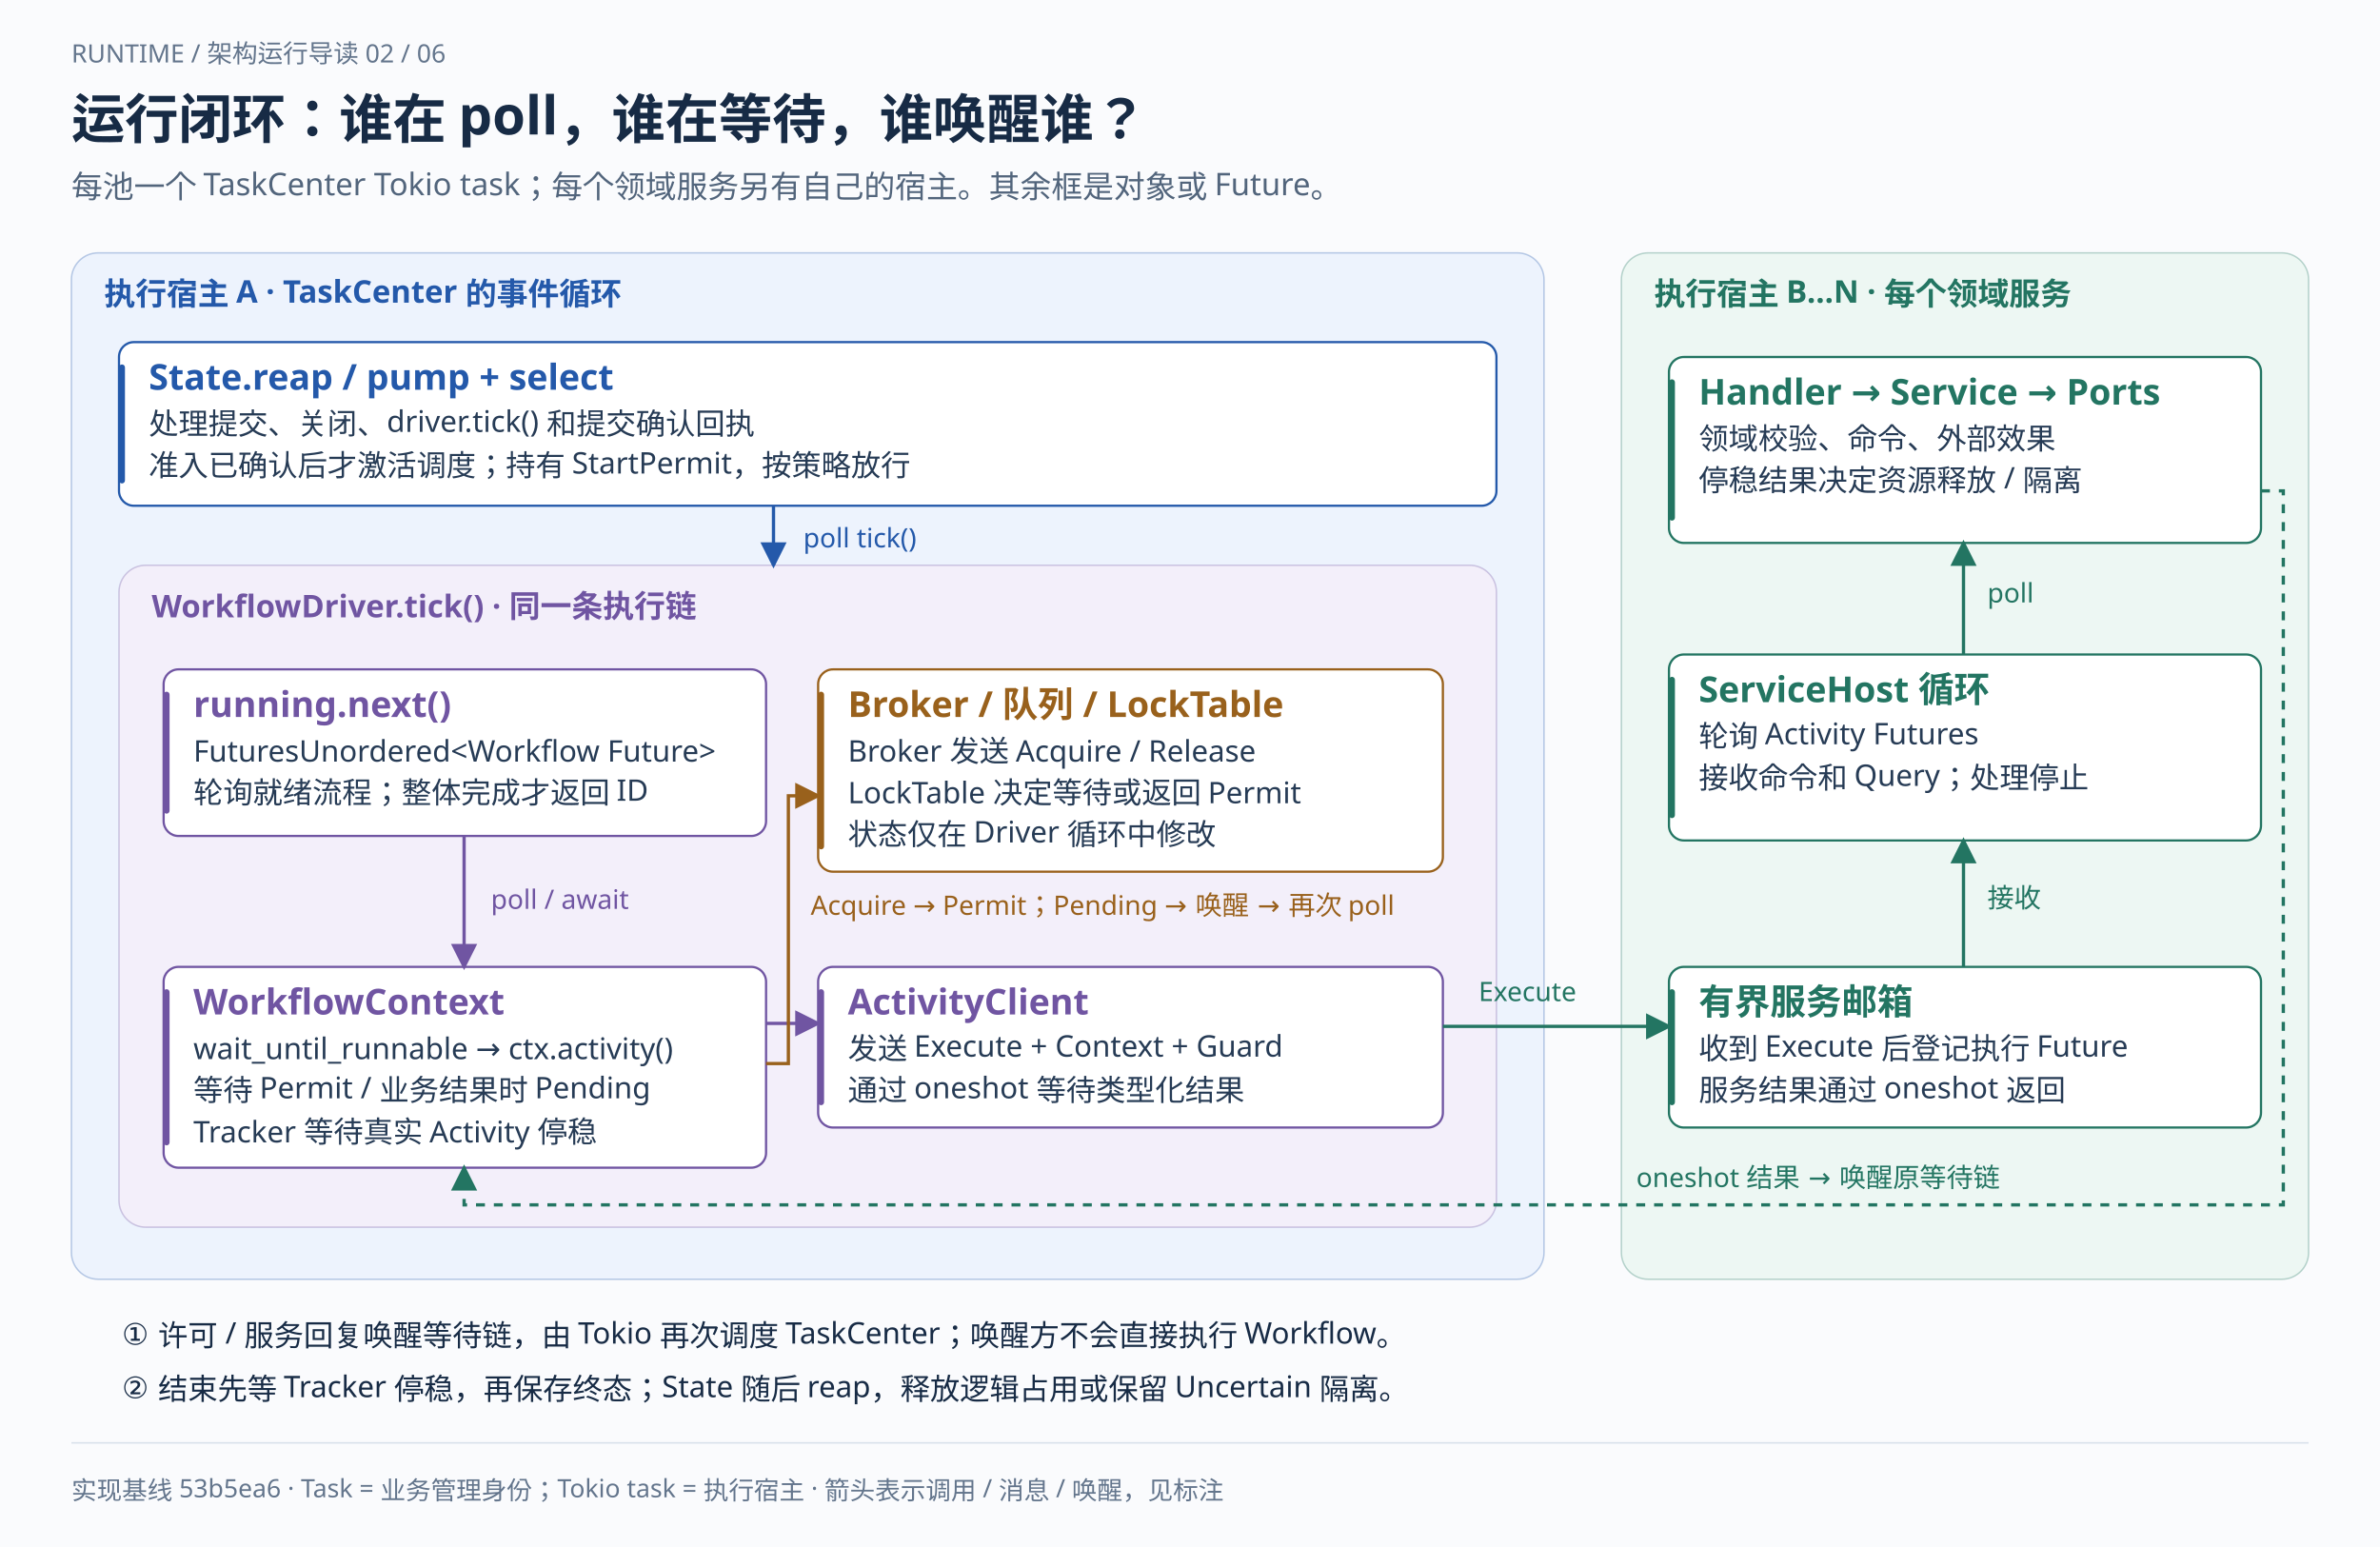
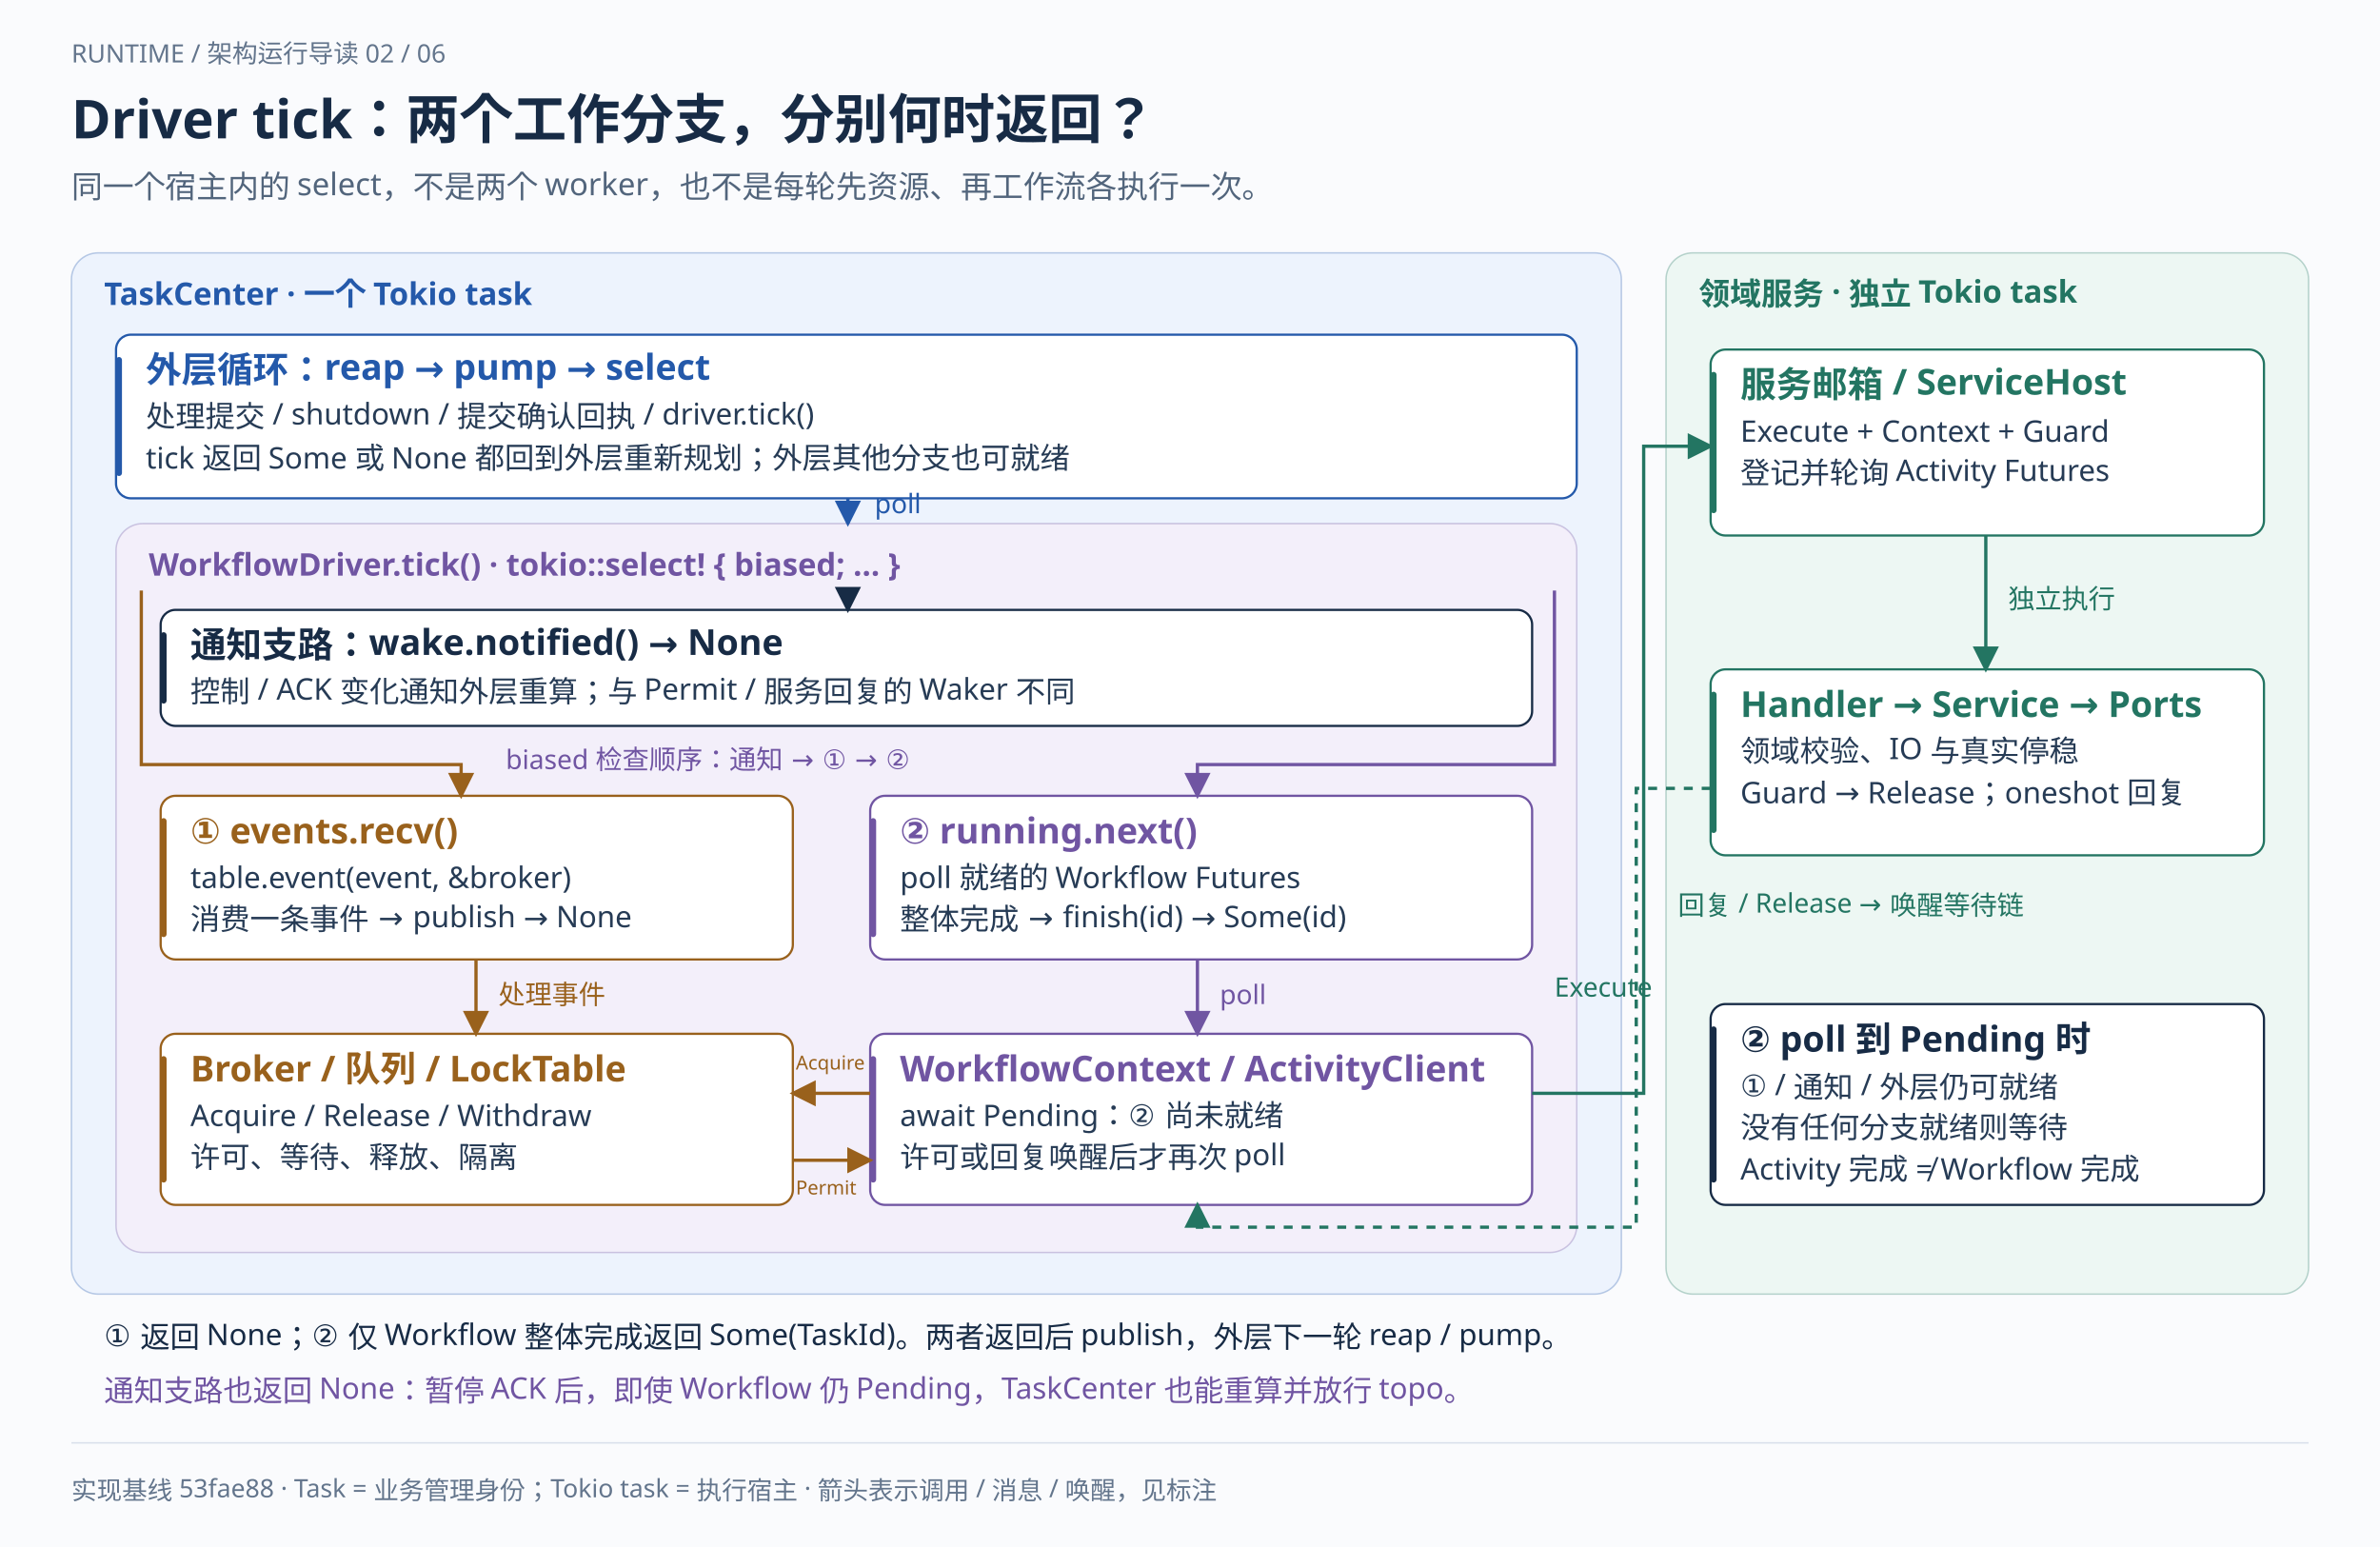
<svg xmlns="http://www.w3.org/2000/svg" width="1600" height="1040" viewBox="0 0 1600 1040" role="img" aria-labelledby="02-runtime-title">
  <defs>
    <marker id="02-runtime-blue" markerWidth="8" markerHeight="8" refX="7" refY="4" orient="auto">
      <path d="M0 0L8 4L0 8Z" fill="#2459aa" />
    </marker>
    <marker id="02-runtime-green" markerWidth="8" markerHeight="8" refX="7" refY="4" orient="auto">
      <path d="M0 0L8 4L0 8Z" fill="#237562" />
    </marker>
    <marker id="02-runtime-amber" markerWidth="8" markerHeight="8" refX="7" refY="4" orient="auto">
      <path d="M0 0L8 4L0 8Z" fill="#99611c" />
    </marker>
    <marker id="02-runtime-purple" markerWidth="8" markerHeight="8" refX="7" refY="4" orient="auto">
      <path d="M0 0L8 4L0 8Z" fill="#7055a2" />
    </marker>
    <marker id="02-runtime-ink" markerWidth="8" markerHeight="8" refX="7" refY="4" orient="auto">
      <path d="M0 0L8 4L0 8Z" fill="#172b45" />
    </marker>
  </defs>
  <style>text{font-family:"Microsoft YaHei","Segoe UI",sans-serif}.component{cursor:pointer}.component:focus{outline:none}.component:focus .card{stroke-width:4}.active .card{stroke:#e08426;stroke-width:4}.dim{opacity:.25}</style>
  <rect width="1600" height="1040" fill="#fafbfd" />
  <text x="48" y="42" font-size="17" fill="#63758c" font-weight="400" text-anchor="start">RUNTIME / 架构运行导读     02 / 06</text>
-   <text x="48" y="93" font-size="36" fill="#172b45" font-weight="650" text-anchor="start">运行闭环：谁在 poll，谁在等待，谁唤醒谁？</text>
-   <text x="48" y="133" font-size="21" fill="#52657c" font-weight="400" text-anchor="start">每池一个 TaskCenter Tokio task；每个领域服务另有自己的宿主。其余框是对象或 Future。</text>
+   <text x="48" y="93" font-size="36" fill="#172b45" font-weight="650" text-anchor="start">Driver tick：两个工作分支，分别何时返回？</text>
+   <text x="48" y="133" font-size="21" fill="#52657c" font-weight="400" text-anchor="start">同一个宿主内的 select，不是两个 worker，也不是每轮先资源、再工作流各执行一次。</text>
  <path d="M48 970H1552" stroke="#d8e0eb" />
-   <text x="48" y="1008" font-size="17" fill="#63758c" font-weight="400" text-anchor="start">实现基线 53b5ea6  ·  Task = 业务管理身份；Tokio task = 执行宿主  ·  箭头表示调用 / 消息 / 唤醒，见标注</text>
-   <rect x="48" y="170" width="990" height="690" rx="18" fill="#edf3fd" stroke="#2459aa" stroke-opacity=".3" />
-   <text x="70" y="205" font-size="21" fill="#2459aa" font-weight="650" text-anchor="start">执行宿主 A   ·   TaskCenter 的事件循环</text>
-   <rect x="1090" y="170" width="462" height="690" rx="18" fill="#edf7f3" stroke="#237562" stroke-opacity=".3" />
-   <text x="1112" y="205" font-size="21" fill="#237562" font-weight="650" text-anchor="start">执行宿主 B…N   ·   每个领域服务</text>
-   <g class="component" data-key="state" tabindex="0" role="button" aria-label="State.reap / pump + select">
-     <rect class="card" x="80" y="230" width="926" height="110" rx="10" fill="white" stroke="#2459aa" stroke-width="1.5" />
-     <rect x="80" y="245" width="4" height="80" rx="2" fill="#2459aa" />
-     <text x="100" y="262" font-size="24" fill="#2459aa" font-weight="650" text-anchor="start">State.reap / pump + select</text>
-     <text x="100" y="292" font-size="20" fill="#263b55" font-weight="400" text-anchor="start">处理提交、关闭、driver.tick() 和提交确认回执</text>
-     <text x="100" y="320" font-size="20" fill="#263b55" font-weight="400" text-anchor="start">准入已确认后才激活调度；持有 StartPermit，按策略放行</text>
+   <text x="48" y="1008" font-size="17" fill="#63758c" font-weight="400" text-anchor="start">实现基线 53fae88  ·  Task = 业务管理身份；Tokio task = 执行宿主  ·  箭头表示调用 / 消息 / 唤醒，见标注</text>
+   <rect x="48" y="170" width="1042" height="700" rx="18" fill="#edf3fd" stroke="#2459aa" stroke-opacity=".3" />
+   <text x="70" y="205" font-size="21" fill="#2459aa" font-weight="650" text-anchor="start">TaskCenter   ·   一个 Tokio task</text>
+   <g class="component" data-key="state" tabindex="0" role="button" aria-label="外层循环：reap → pump → select">
+     <rect class="card" x="78" y="225" width="982" height="110" rx="10" fill="white" stroke="#2459aa" stroke-width="1.5" />
+     <rect x="78" y="240" width="4" height="80" rx="2" fill="#2459aa" />
+     <text x="98" y="257" font-size="24" fill="#2459aa" font-weight="650" text-anchor="start">外层循环：reap → pump → select</text>
+     <text x="98" y="287" font-size="20" fill="#263b55" font-weight="400" text-anchor="start">处理提交 / shutdown / 提交确认回执 / driver.tick()</text>
+     <text x="98" y="315" font-size="20" fill="#263b55" font-weight="400" text-anchor="start">tick 返回 Some 或 None 都回到外层重新规划；外层其他分支也可就绪</text>
  </g>
-   <rect x="80" y="380" width="926" height="445" rx="18" fill="#f3effa" stroke="#7055a2" stroke-opacity=".3" />
-   <text x="102" y="415" font-size="21" fill="#7055a2" font-weight="650" text-anchor="start">WorkflowDriver.tick()   ·   同一条执行链</text>
-   <g class="component" data-key="future" tabindex="0" role="button" aria-label="running.next()">
-     <rect class="card" x="110" y="450" width="405" height="112" rx="10" fill="white" stroke="#7055a2" stroke-width="1.5" />
-     <rect x="110" y="465" width="4" height="82" rx="2" fill="#7055a2" />
-     <text x="130" y="482" font-size="24" fill="#7055a2" font-weight="650" text-anchor="start">running.next()</text>
-     <text x="130" y="512" font-size="20" fill="#263b55" font-weight="400" text-anchor="start">FuturesUnordered&lt;Workflow Future&gt;</text>
-     <text x="130" y="540" font-size="20" fill="#263b55" font-weight="400" text-anchor="start">轮询就绪流程；整体完成才返回 ID</text>
+   <rect x="78" y="352" width="982" height="490" rx="18" fill="#f3effa" stroke="#7055a2" stroke-opacity=".3" />
+   <text x="100" y="387" font-size="21" fill="#7055a2" font-weight="650" text-anchor="start">WorkflowDriver.tick()   ·   tokio::select! { biased; … }</text>
+   <g class="component" data-key="notify" tabindex="0" role="button" aria-label="通知支路：wake.notified() → None">
+     <rect class="card" x="108" y="410" width="922" height="78" rx="10" fill="white" stroke="#172b45" stroke-width="1.5" />
+     <rect x="108" y="425" width="4" height="48" rx="2" fill="#172b45" />
+     <text x="128" y="442" font-size="24" fill="#172b45" font-weight="650" text-anchor="start">通知支路：wake.notified() → None</text>
+     <text x="128" y="472" font-size="20" fill="#263b55" font-weight="400" text-anchor="start">控制 / ACK 变化通知外层重算；与 Permit / 服务回复的 Waker 不同</text>
  </g>
-   <g class="component" data-key="resource" tabindex="0" role="button" aria-label="Broker / 队列 / LockTable">
-     <rect class="card" x="550" y="450" width="420" height="136" rx="10" fill="white" stroke="#99611c" stroke-width="1.5" />
-     <rect x="550" y="465" width="4" height="106" rx="2" fill="#99611c" />
-     <text x="570" y="482" font-size="24" fill="#99611c" font-weight="650" text-anchor="start">Broker / 队列 / LockTable</text>
-     <text x="570" y="512" font-size="20" fill="#263b55" font-weight="400" text-anchor="start">Broker 发送 Acquire / Release</text>
-     <text x="570" y="540" font-size="20" fill="#263b55" font-weight="400" text-anchor="start">LockTable 决定等待或返回 Permit</text>
-     <text x="570" y="568" font-size="20" fill="#263b55" font-weight="400" text-anchor="start">状态仅在 Driver 循环中修改</text>
+   <g class="component" data-key="resource" tabindex="0" role="button" aria-label="① events.recv()">
+     <rect class="card" x="108" y="535" width="425" height="110" rx="10" fill="white" stroke="#99611c" stroke-width="1.5" />
+     <rect x="108" y="550" width="4" height="80" rx="2" fill="#99611c" />
+     <text x="128" y="567" font-size="24" fill="#99611c" font-weight="650" text-anchor="start">① events.recv()</text>
+     <text x="128" y="597" font-size="20" fill="#263b55" font-weight="400" text-anchor="start">table.event(event, &amp;broker)</text>
+     <text x="128" y="625" font-size="20" fill="#263b55" font-weight="400" text-anchor="start">消费一条事件 → publish → None</text>
  </g>
-   <g class="component" data-key="context" tabindex="0" role="button" aria-label="WorkflowContext">
-     <rect class="card" x="110" y="650" width="405" height="135" rx="10" fill="white" stroke="#7055a2" stroke-width="1.5" />
-     <rect x="110" y="665" width="4" height="105" rx="2" fill="#7055a2" />
-     <text x="130" y="682" font-size="24" fill="#7055a2" font-weight="650" text-anchor="start">WorkflowContext</text>
-     <text x="130" y="712" font-size="20" fill="#263b55" font-weight="400" text-anchor="start">wait_until_runnable → ctx.activity()</text>
-     <text x="130" y="740" font-size="20" fill="#263b55" font-weight="400" text-anchor="start">等待 Permit / 业务结果时 Pending</text>
-     <text x="130" y="768" font-size="20" fill="#263b55" font-weight="400" text-anchor="start">Tracker 等待真实 Activity 停稳</text>
+   <g class="component" data-key="future" tabindex="0" role="button" aria-label="② running.next()">
+     <rect class="card" x="585" y="535" width="445" height="110" rx="10" fill="white" stroke="#7055a2" stroke-width="1.5" />
+     <rect x="585" y="550" width="4" height="80" rx="2" fill="#7055a2" />
+     <text x="605" y="567" font-size="24" fill="#7055a2" font-weight="650" text-anchor="start">② running.next()</text>
+     <text x="605" y="597" font-size="20" fill="#263b55" font-weight="400" text-anchor="start">poll 就绪的 Workflow Futures</text>
+     <text x="605" y="625" font-size="20" fill="#263b55" font-weight="400" text-anchor="start">整体完成 → finish(id) → Some(id)</text>
  </g>
-   <g class="component" data-key="client" tabindex="0" role="button" aria-label="ActivityClient">
-     <rect class="card" x="550" y="650" width="420" height="108" rx="10" fill="white" stroke="#7055a2" stroke-width="1.5" />
-     <rect x="550" y="665" width="4" height="78" rx="2" fill="#7055a2" />
-     <text x="570" y="682" font-size="24" fill="#7055a2" font-weight="650" text-anchor="start">ActivityClient</text>
-     <text x="570" y="712" font-size="20" fill="#263b55" font-weight="400" text-anchor="start">发送 Execute + Context + Guard</text>
-     <text x="570" y="740" font-size="20" fill="#263b55" font-weight="400" text-anchor="start">通过 oneshot 等待类型化结果</text>
+   <g class="component" data-key="locks" tabindex="0" role="button" aria-label="Broker / 队列 / LockTable">
+     <rect class="card" x="108" y="695" width="425" height="115" rx="10" fill="white" stroke="#99611c" stroke-width="1.5" />
+     <rect x="108" y="710" width="4" height="85" rx="2" fill="#99611c" />
+     <text x="128" y="727" font-size="24" fill="#99611c" font-weight="650" text-anchor="start">Broker / 队列 / LockTable</text>
+     <text x="128" y="757" font-size="20" fill="#263b55" font-weight="400" text-anchor="start">Acquire / Release / Withdraw</text>
+     <text x="128" y="785" font-size="20" fill="#263b55" font-weight="400" text-anchor="start">许可、等待、释放、隔离</text>
+   </g>
+   <g class="component" data-key="context" tabindex="0" role="button" aria-label="WorkflowContext / ActivityClient">
+     <rect class="card" x="585" y="695" width="445" height="115" rx="10" fill="white" stroke="#7055a2" stroke-width="1.5" />
+     <rect x="585" y="710" width="4" height="85" rx="2" fill="#7055a2" />
+     <text x="605" y="727" font-size="24" fill="#7055a2" font-weight="650" text-anchor="start">WorkflowContext / ActivityClient</text>
+     <text x="605" y="757" font-size="20" fill="#263b55" font-weight="400" text-anchor="start">await Pending：② 尚未就绪</text>
+     <text x="605" y="785" font-size="20" fill="#263b55" font-weight="400" text-anchor="start">许可或回复唤醒后才再次 poll</text>
+   </g>
+   <rect x="1120" y="170" width="432" height="700" rx="18" fill="#edf7f3" stroke="#237562" stroke-opacity=".3" />
+   <text x="1142" y="205" font-size="21" fill="#237562" font-weight="650" text-anchor="start">领域服务   ·   独立 Tokio task</text>
+   <g class="component" data-key="mail" tabindex="0" role="button" aria-label="服务邮箱 / ServiceHost">
+     <rect class="card" x="1150" y="235" width="372" height="125" rx="10" fill="white" stroke="#237562" stroke-width="1.5" />
+     <rect x="1150" y="250" width="4" height="95" rx="2" fill="#237562" />
+     <text x="1170" y="267" font-size="24" fill="#237562" font-weight="650" text-anchor="start">服务邮箱 / ServiceHost</text>
+     <text x="1170" y="297" font-size="20" fill="#263b55" font-weight="400" text-anchor="start">Execute + Context + Guard</text>
+     <text x="1170" y="325" font-size="20" fill="#263b55" font-weight="400" text-anchor="start">登记并轮询 Activity Futures</text>
  </g>
  <g class="component" data-key="domain" tabindex="0" role="button" aria-label="Handler → Service → Ports">
-     <rect class="card" x="1122" y="240" width="398" height="125" rx="10" fill="white" stroke="#237562" stroke-width="1.5" />
-     <rect x="1122" y="255" width="4" height="95" rx="2" fill="#237562" />
-     <text x="1142" y="272" font-size="24" fill="#237562" font-weight="650" text-anchor="start">Handler → Service → Ports</text>
-     <text x="1142" y="302" font-size="20" fill="#263b55" font-weight="400" text-anchor="start">领域校验、命令、外部效果</text>
-     <text x="1142" y="330" font-size="20" fill="#263b55" font-weight="400" text-anchor="start">停稳结果决定资源释放 / 隔离</text>
+     <rect class="card" x="1150" y="450" width="372" height="125" rx="10" fill="white" stroke="#237562" stroke-width="1.5" />
+     <rect x="1150" y="465" width="4" height="95" rx="2" fill="#237562" />
+     <text x="1170" y="482" font-size="24" fill="#237562" font-weight="650" text-anchor="start">Handler → Service → Ports</text>
+     <text x="1170" y="512" font-size="20" fill="#263b55" font-weight="400" text-anchor="start">领域校验、IO 与真实停稳</text>
+     <text x="1170" y="540" font-size="20" fill="#263b55" font-weight="400" text-anchor="start">Guard → Release；oneshot 回复</text>
  </g>
-   <g class="component" data-key="host" tabindex="0" role="button" aria-label="ServiceHost 循环">
-     <rect class="card" x="1122" y="440" width="398" height="125" rx="10" fill="white" stroke="#237562" stroke-width="1.5" />
-     <rect x="1122" y="455" width="4" height="95" rx="2" fill="#237562" />
-     <text x="1142" y="472" font-size="24" fill="#237562" font-weight="650" text-anchor="start">ServiceHost 循环</text>
-     <text x="1142" y="502" font-size="20" fill="#263b55" font-weight="400" text-anchor="start">轮询 Activity Futures</text>
-     <text x="1142" y="530" font-size="20" fill="#263b55" font-weight="400" text-anchor="start">接收命令和 Query；处理停止</text>
+   <g class="component" data-key="pending" tabindex="0" role="button" aria-label="② poll 到 Pending 时">
+     <rect class="card" x="1150" y="675" width="372" height="135" rx="10" fill="white" stroke="#172b45" stroke-width="1.5" />
+     <rect x="1150" y="690" width="4" height="105" rx="2" fill="#172b45" />
+     <text x="1170" y="707" font-size="24" fill="#172b45" font-weight="650" text-anchor="start">② poll 到 Pending 时</text>
+     <text x="1170" y="737" font-size="20" fill="#263b55" font-weight="400" text-anchor="start">① / 通知 / 外层仍可就绪</text>
+     <text x="1170" y="765" font-size="20" fill="#263b55" font-weight="400" text-anchor="start">没有任何分支就绪则等待</text>
+     <text x="1170" y="793" font-size="20" fill="#263b55" font-weight="400" text-anchor="start">Activity 完成 ≠ Workflow 完成</text>
  </g>
-   <g class="component" data-key="mail" tabindex="0" role="button" aria-label="有界服务邮箱">
-     <rect class="card" x="1122" y="650" width="398" height="108" rx="10" fill="white" stroke="#237562" stroke-width="1.5" />
-     <rect x="1122" y="665" width="4" height="78" rx="2" fill="#237562" />
-     <text x="1142" y="682" font-size="24" fill="#237562" font-weight="650" text-anchor="start">有界服务邮箱</text>
-     <text x="1142" y="712" font-size="20" fill="#263b55" font-weight="400" text-anchor="start">收到 Execute 后登记执行 Future</text>
-     <text x="1142" y="740" font-size="20" fill="#263b55" font-weight="400" text-anchor="start">服务结果通过 oneshot 返回</text>
-   </g>
-   <path d="M520 340 L520 380" fill="none" stroke="#2459aa" stroke-width="2.2" stroke-dasharray="0" marker-end="url(#02-runtime-blue)" />
-   <text x="540" y="368" font-size="18" fill="#2459aa" font-weight="400" text-anchor="start">poll tick()</text>
-   <path d="M312 562 L312 650" fill="none" stroke="#7055a2" stroke-width="2.2" stroke-dasharray="0" marker-end="url(#02-runtime-purple)" />
-   <text x="330" y="611" font-size="18" fill="#7055a2" font-weight="400" text-anchor="start">poll / await</text>
-   <path d="M515 688 L550 688" fill="none" stroke="#7055a2" stroke-width="2.2" stroke-dasharray="0" marker-end="url(#02-runtime-purple)" />
-   <path d="M515 715 L530 715 L530 535 L550 535" fill="none" stroke="#99611c" stroke-width="2.2" stroke-dasharray="0" marker-end="url(#02-runtime-amber)" />
-   <text x="545" y="615" font-size="18" fill="#99611c" font-weight="400" text-anchor="start">Acquire → Permit；Pending → 唤醒 → 再次 poll</text>
-   <path d="M970 690 L1122 690" fill="none" stroke="#237562" stroke-width="2.2" stroke-dasharray="0" marker-end="url(#02-runtime-green)" />
-   <text x="994" y="673" font-size="18" fill="#237562" font-weight="400" text-anchor="start">Execute</text>
-   <path d="M1320 650 L1320 565" fill="none" stroke="#237562" stroke-width="2.2" stroke-dasharray="0" marker-end="url(#02-runtime-green)" />
-   <text x="1336" y="610" font-size="18" fill="#237562" font-weight="400" text-anchor="start">接收</text>
-   <path d="M1320 440 L1320 365" fill="none" stroke="#237562" stroke-width="2.2" stroke-dasharray="0" marker-end="url(#02-runtime-green)" />
-   <text x="1336" y="405" font-size="18" fill="#237562" font-weight="400" text-anchor="start">poll</text>
-   <path d="M1520 330 L1535 330 L1535 810 L312 810 L312 785" fill="none" stroke="#237562" stroke-width="2.2" stroke-dasharray="6" marker-end="url(#02-runtime-green)" />
-   <text x="1100" y="798" font-size="18" fill="#237562" font-weight="400" text-anchor="start">oneshot 结果 → 唤醒原等待链</text>
-   <text x="82" y="904" font-size="20" fill="#172b45" font-weight="400" text-anchor="start">① 许可 / 服务回复唤醒等待链，由 Tokio 再次调度 TaskCenter；唤醒方不会直接执行 Workflow。</text>
-   <text x="82" y="940" font-size="20" fill="#172b45" font-weight="400" text-anchor="start">② 结束先等 Tracker 停稳，再保存终态；State 随后 reap，释放逻辑占用或保留 Uncertain 隔离。</text>
+   <path d="M570 335 L570 352" fill="none" stroke="#2459aa" stroke-width="2.2" stroke-dasharray="0" marker-end="url(#02-runtime-blue)" />
+   <text x="588" y="345" font-size="18" fill="#2459aa" font-weight="400" text-anchor="start">poll</text>
+   <path d="M95 397 L95 514 L310 514 L310 535" fill="none" stroke="#99611c" stroke-width="2.2" stroke-dasharray="0" marker-end="url(#02-runtime-amber)" />
+   <path d="M1045 397 L1045 514 L805 514 L805 535" fill="none" stroke="#7055a2" stroke-width="2.2" stroke-dasharray="0" marker-end="url(#02-runtime-purple)" />
+   <path d="M570 397 L570 410" fill="none" stroke="#172b45" stroke-width="2.2" stroke-dasharray="0" marker-end="url(#02-runtime-ink)" />
+   <text x="340" y="517" font-size="18" fill="#7055a2" font-weight="400" text-anchor="start">biased 检查顺序：通知 → ① → ②</text>
+   <path d="M320 645 L320 695" fill="none" stroke="#99611c" stroke-width="2.2" stroke-dasharray="0" marker-end="url(#02-runtime-amber)" />
+   <text x="335" y="675" font-size="18" fill="#99611c" font-weight="400" text-anchor="start">处理事件</text>
+   <path d="M805 645 L805 695" fill="none" stroke="#7055a2" stroke-width="2.2" stroke-dasharray="0" marker-end="url(#02-runtime-purple)" />
+   <text x="820" y="675" font-size="18" fill="#7055a2" font-weight="400" text-anchor="start">poll</text>
+   <path d="M585 735 L533 735" fill="none" stroke="#99611c" stroke-width="2.2" stroke-dasharray="0" marker-end="url(#02-runtime-amber)" />
+   <text x="535" y="719" font-size="13" fill="#99611c" font-weight="400" text-anchor="start">Acquire</text>
+   <path d="M533 780 L585 780" fill="none" stroke="#99611c" stroke-width="2.2" stroke-dasharray="0" marker-end="url(#02-runtime-amber)" />
+   <text x="535" y="803" font-size="13" fill="#99611c" font-weight="400" text-anchor="start">Permit</text>
+   <path d="M1030 735 L1105 735 L1105 300 L1150 300" fill="none" stroke="#237562" stroke-width="2.2" stroke-dasharray="0" marker-end="url(#02-runtime-green)" />
+   <text x="1045" y="670" font-size="18" fill="#237562" font-weight="400" text-anchor="start">Execute</text>
+   <path d="M1335 360 L1335 450" fill="none" stroke="#237562" stroke-width="2.2" stroke-dasharray="0" marker-end="url(#02-runtime-green)" />
+   <text x="1350" y="409" font-size="18" fill="#237562" font-weight="400" text-anchor="start">独立执行</text>
+   <path d="M1150 530 L1100 530 L1100 825 L805 825 L805 810" fill="none" stroke="#237562" stroke-width="2.2" stroke-dasharray="6" marker-end="url(#02-runtime-green)" />
+   <text x="1128" y="615" font-size="18" fill="#237562" font-weight="400" text-anchor="start">回复 / Release → 唤醒等待链</text>
+   <text x="70" y="905" font-size="20" fill="#172b45" font-weight="400" text-anchor="start">① 返回 None；② 仅 Workflow 整体完成返回 Some(TaskId)。两者返回后 publish，外层下一轮 reap / pump。</text>
+   <text x="70" y="942" font-size="20" fill="#7055a2" font-weight="400" text-anchor="start">通知支路也返回 None：暂停 ACK 后，即使 Workflow 仍 Pending，TaskCenter 也能重算并放行 topo。</text>
</svg>
